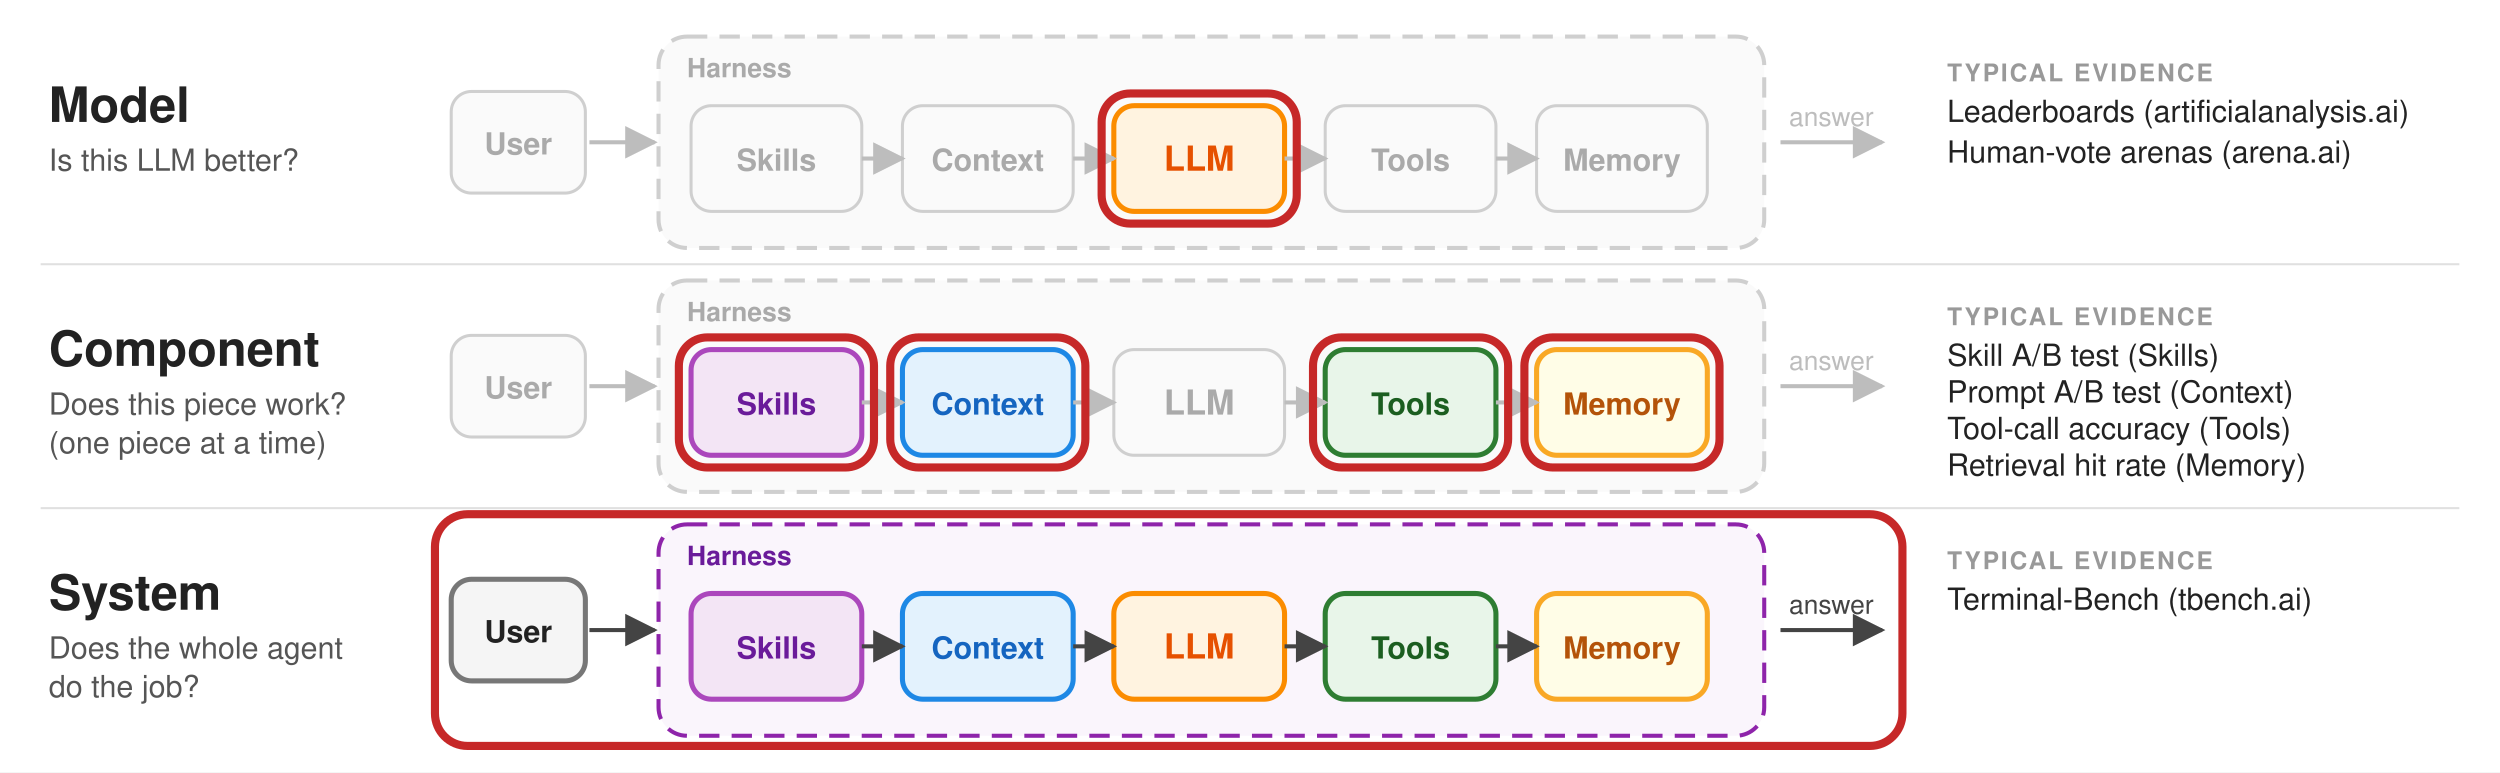
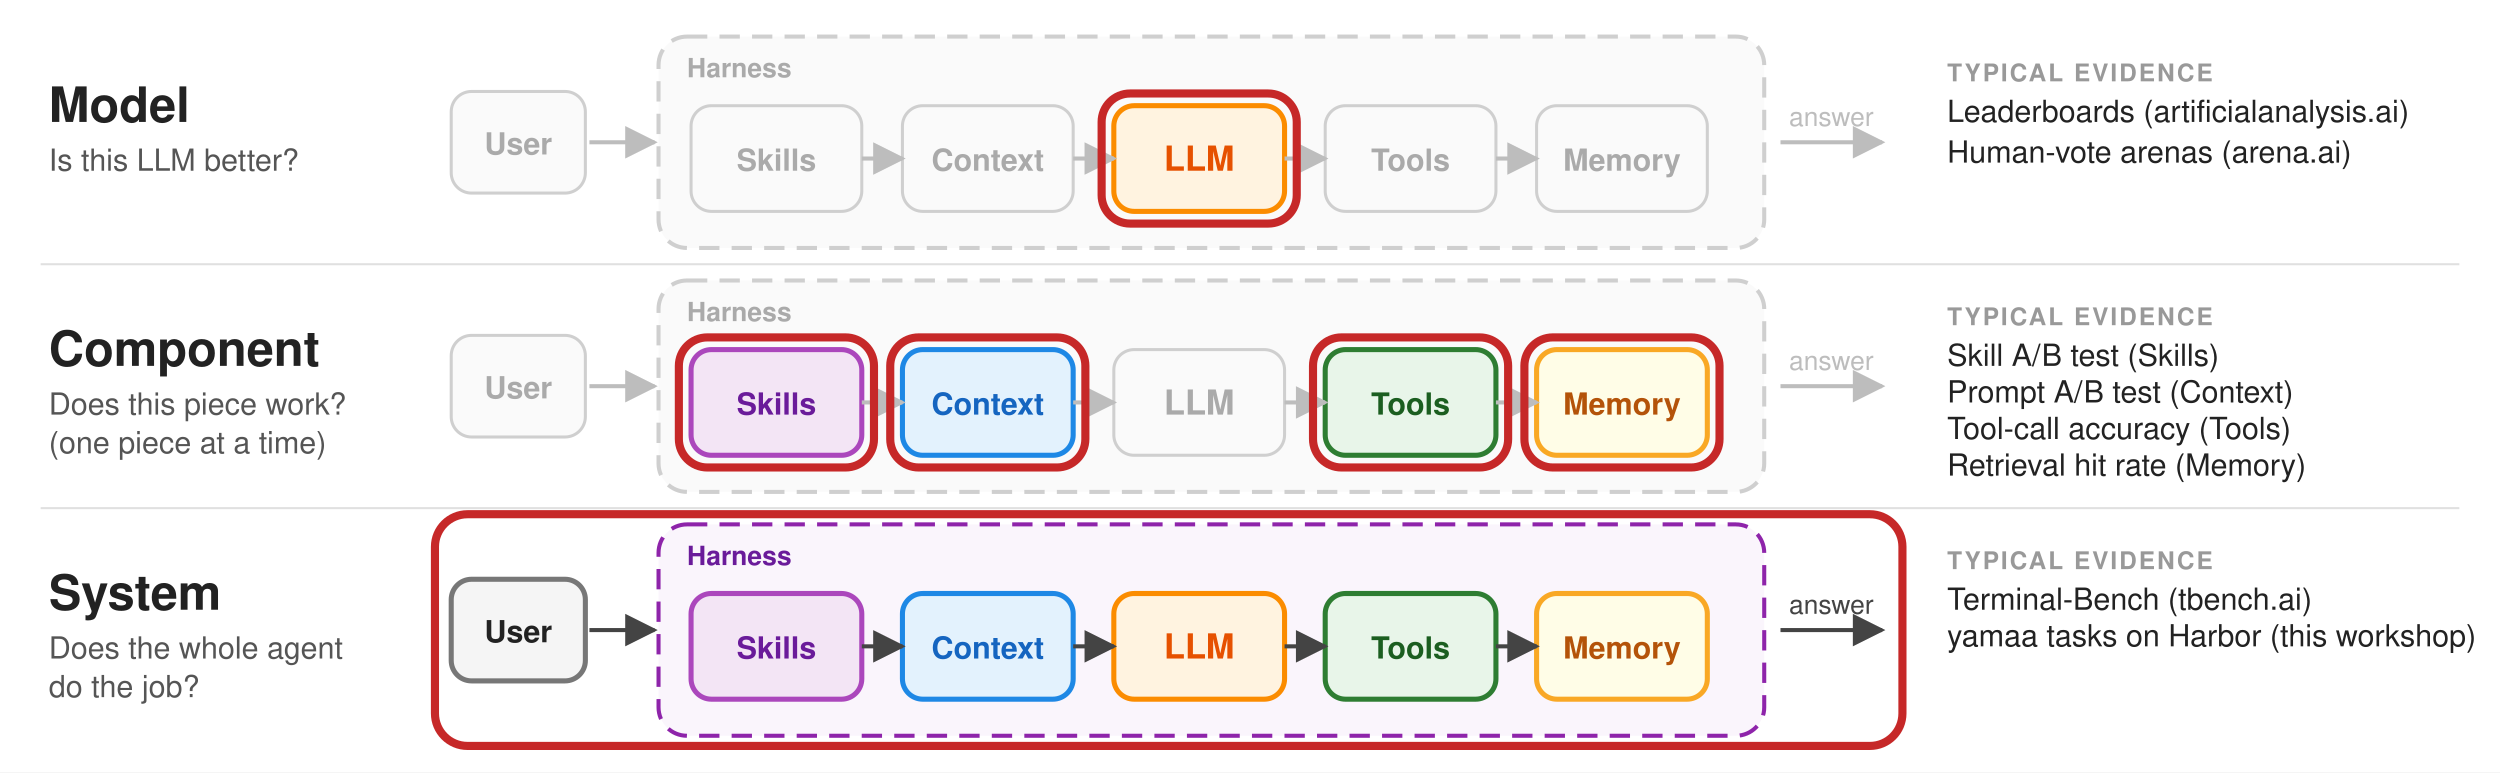
<svg xmlns="http://www.w3.org/2000/svg" width="1230" height="380" viewBox="0 0 1230 380" font-family="Helvetica, Arial, sans-serif">
  <defs>
    <marker id="ar" viewBox="0 0 10 10" refX="9" refY="5" markerWidth="8" markerHeight="8" orient="auto-start-reverse">
      <path d="M0,0 L10,5 L0,10 z" fill="#444" />
    </marker>
    <marker id="ard" viewBox="0 0 10 10" refX="9" refY="5" markerWidth="8" markerHeight="8" orient="auto-start-reverse">
      <path d="M0,0 L10,5 L0,10 z" fill="#bdbdbd" />
    </marker>
  </defs>
  <rect width="1230" height="380" fill="#ffffff" />
  <text x="24" y="60" font-size="24" font-weight="bold" fill="#222">Model</text>
  <text x="24" y="84" font-size="15" fill="#555">Is this LLM better?</text>
  <rect x="222" y="45" width="66" height="50" rx="10" fill="#fafafa" stroke="#cfcfcf" stroke-width="1.5" />
  <text x="255.0" y="76.0" font-size="15" text-anchor="middle" font-weight="bold" fill="#aaaaaa">User</text>
  <line x1="290" y1="70" x2="322" y2="70" stroke="#bdbdbd" stroke-width="2" marker-end="url(#ard)" />
  <rect x="324" y="18" width="544" height="104" rx="14" fill="#fafafa" stroke="#cfcfcf" stroke-width="2" stroke-dasharray="10,6" />
  <text x="338" y="38" font-size="13" font-weight="bold" fill="#aaaaaa">Harness</text>
  <rect x="340" y="52" width="84" height="52" rx="10" fill="#fafafa" stroke="#cfcfcf" stroke-width="1.5" />
  <text x="382.0" y="84.0" font-size="15" text-anchor="middle" font-weight="bold" fill="#aaaaaa">Skills</text>
  <rect x="444" y="52" width="84" height="52" rx="10" fill="#fafafa" stroke="#cfcfcf" stroke-width="1.5" />
  <text x="486.0" y="84.0" font-size="15" text-anchor="middle" font-weight="bold" fill="#aaaaaa">Context</text>
  <rect x="548" y="52" width="84" height="52" rx="10" fill="#fff3e0" stroke="#fb8c00" stroke-width="2.5" />
  <text x="590.0" y="84.0" font-size="17" text-anchor="middle" font-weight="bold" fill="#e65100">LLM</text>
  <rect x="652" y="52" width="84" height="52" rx="10" fill="#fafafa" stroke="#cfcfcf" stroke-width="1.5" />
  <text x="694.0" y="84.0" font-size="15" text-anchor="middle" font-weight="bold" fill="#aaaaaa">Tools</text>
  <rect x="756" y="52" width="84" height="52" rx="10" fill="#fafafa" stroke="#cfcfcf" stroke-width="1.5" />
  <text x="798.0" y="84.0" font-size="15" text-anchor="middle" font-weight="bold" fill="#aaaaaa">Memory</text>
  <line x1="424" y1="78" x2="444" y2="78" stroke="#bdbdbd" stroke-width="2" marker-end="url(#ard)" />
  <line x1="528" y1="78" x2="548" y2="78" stroke="#bdbdbd" stroke-width="2" marker-end="url(#ard)" />
  <line x1="632" y1="78" x2="652" y2="78" stroke="#bdbdbd" stroke-width="2" marker-end="url(#ard)" />
  <line x1="736" y1="78" x2="756" y2="78" stroke="#bdbdbd" stroke-width="2" marker-end="url(#ard)" />
  <line x1="876" y1="70" x2="926" y2="70" stroke="#bdbdbd" stroke-width="2" marker-end="url(#ard)" />
  <text x="901" y="62" font-size="13" text-anchor="middle" fill="#bdbdbd">answer</text>
  <rect x="542" y="46" width="96" height="64" rx="14" fill="none" stroke="#c62828" stroke-width="4" />
  <text x="958" y="40" font-size="12" font-weight="bold" fill="#999" letter-spacing="1">TYPICAL EVIDENCE</text>
  <text x="958" y="60" font-size="15" fill="#222">Leaderboards (artificialanalysis.ai)</text>
  <text x="958" y="80" font-size="15" fill="#222">Human-vote arenas (arena.ai)</text>
  <line x1="20" y1="130" x2="1210" y2="130" stroke="#e0e0e0" stroke-width="1" />
  <text x="24" y="180" font-size="24" font-weight="bold" fill="#222">Component</text>
  <text x="24" y="204" font-size="15" fill="#555">Does this piece work?</text>
  <text x="24" y="223" font-size="15" fill="#555">(one piece at a time)</text>
  <rect x="222" y="165" width="66" height="50" rx="10" fill="#fafafa" stroke="#cfcfcf" stroke-width="1.5" />
  <text x="255.0" y="196.0" font-size="15" text-anchor="middle" font-weight="bold" fill="#aaaaaa">User</text>
  <line x1="290" y1="190" x2="322" y2="190" stroke="#bdbdbd" stroke-width="2" marker-end="url(#ard)" />
  <rect x="324" y="138" width="544" height="104" rx="14" fill="#fafafa" stroke="#cfcfcf" stroke-width="2" stroke-dasharray="10,6" />
  <text x="338" y="158" font-size="13" font-weight="bold" fill="#aaaaaa">Harness</text>
  <rect x="340" y="172" width="84" height="52" rx="10" fill="#f3e5f5" stroke="#ab47bc" stroke-width="2.5" />
  <text x="382.0" y="204.0" font-size="15" text-anchor="middle" font-weight="bold" fill="#6a1b9a">Skills</text>
  <rect x="444" y="172" width="84" height="52" rx="10" fill="#e3f2fd" stroke="#1e88e5" stroke-width="2.5" />
  <text x="486.0" y="204.0" font-size="15" text-anchor="middle" font-weight="bold" fill="#1565c0">Context</text>
  <rect x="548" y="172" width="84" height="52" rx="10" fill="#fafafa" stroke="#cfcfcf" stroke-width="1.5" />
  <text x="590.0" y="204.0" font-size="17" text-anchor="middle" font-weight="bold" fill="#aaaaaa">LLM</text>
  <rect x="652" y="172" width="84" height="52" rx="10" fill="#e8f5e9" stroke="#2e7d32" stroke-width="2.5" />
  <text x="694.0" y="204.0" font-size="15" text-anchor="middle" font-weight="bold" fill="#1b5e20">Tools</text>
  <rect x="756" y="172" width="84" height="52" rx="10" fill="#fffde7" stroke="#f9a825" stroke-width="2.5" />
  <text x="798.0" y="204.0" font-size="15" text-anchor="middle" font-weight="bold" fill="#b45309">Memory</text>
  <line x1="424" y1="198" x2="444" y2="198" stroke="#bdbdbd" stroke-width="2" marker-end="url(#ard)" />
  <line x1="528" y1="198" x2="548" y2="198" stroke="#bdbdbd" stroke-width="2" marker-end="url(#ard)" />
  <line x1="632" y1="198" x2="652" y2="198" stroke="#bdbdbd" stroke-width="2" marker-end="url(#ard)" />
  <line x1="736" y1="198" x2="756" y2="198" stroke="#bdbdbd" stroke-width="2" marker-end="url(#ard)" />
  <line x1="876" y1="190" x2="926" y2="190" stroke="#bdbdbd" stroke-width="2" marker-end="url(#ard)" />
  <text x="901" y="182" font-size="13" text-anchor="middle" fill="#bdbdbd">answer</text>
  <rect x="334" y="166" width="96" height="64" rx="14" fill="none" stroke="#c62828" stroke-width="4" />
  <rect x="438" y="166" width="96" height="64" rx="14" fill="none" stroke="#c62828" stroke-width="4" />
  <rect x="646" y="166" width="96" height="64" rx="14" fill="none" stroke="#c62828" stroke-width="4" />
  <rect x="750" y="166" width="96" height="64" rx="14" fill="none" stroke="#c62828" stroke-width="4" />
  <text x="958" y="160" font-size="12" font-weight="bold" fill="#999" letter-spacing="1">TYPICAL EVIDENCE</text>
  <text x="958" y="180" font-size="15" fill="#222">Skill A/B test (Skills)</text>
  <text x="958" y="198" font-size="15" fill="#222">Prompt A/B test (Context)</text>
  <text x="958" y="216" font-size="15" fill="#222">Tool-call accuracy (Tools)</text>
  <text x="958" y="234" font-size="15" fill="#222">Retrieval hit rate (Memory)</text>
  <line x1="20" y1="250" x2="1210" y2="250" stroke="#e0e0e0" stroke-width="1" />
  <text x="24" y="300" font-size="24" font-weight="bold" fill="#222">System</text>
  <text x="24" y="324" font-size="15" fill="#555">Does the whole agent</text>
  <text x="24" y="343" font-size="15" fill="#555">do the job?</text>
  <rect x="222" y="285" width="66" height="50" rx="10" fill="#f5f5f5" stroke="#777" stroke-width="2.5" />
  <text x="255.0" y="316.0" font-size="15" text-anchor="middle" font-weight="bold" fill="#222">User</text>
  <line x1="290" y1="310" x2="322" y2="310" stroke="#444" stroke-width="2" marker-end="url(#ar)" />
  <rect x="324" y="258" width="544" height="104" rx="14" fill="#faf5fc" stroke="#8e24aa" stroke-width="2" stroke-dasharray="10,6" />
  <text x="338" y="278" font-size="13" font-weight="bold" fill="#6a1b9a">Harness</text>
  <rect x="340" y="292" width="84" height="52" rx="10" fill="#f3e5f5" stroke="#ab47bc" stroke-width="2.5" />
  <text x="382.0" y="324.0" font-size="15" text-anchor="middle" font-weight="bold" fill="#6a1b9a">Skills</text>
  <rect x="444" y="292" width="84" height="52" rx="10" fill="#e3f2fd" stroke="#1e88e5" stroke-width="2.5" />
  <text x="486.0" y="324.0" font-size="15" text-anchor="middle" font-weight="bold" fill="#1565c0">Context</text>
  <rect x="548" y="292" width="84" height="52" rx="10" fill="#fff3e0" stroke="#fb8c00" stroke-width="2.5" />
  <text x="590.0" y="324.0" font-size="17" text-anchor="middle" font-weight="bold" fill="#e65100">LLM</text>
  <rect x="652" y="292" width="84" height="52" rx="10" fill="#e8f5e9" stroke="#2e7d32" stroke-width="2.5" />
  <text x="694.0" y="324.0" font-size="15" text-anchor="middle" font-weight="bold" fill="#1b5e20">Tools</text>
  <rect x="756" y="292" width="84" height="52" rx="10" fill="#fffde7" stroke="#f9a825" stroke-width="2.5" />
  <text x="798.0" y="324.0" font-size="15" text-anchor="middle" font-weight="bold" fill="#b45309">Memory</text>
  <line x1="424" y1="318" x2="444" y2="318" stroke="#444" stroke-width="2" marker-end="url(#ar)" />
  <line x1="528" y1="318" x2="548" y2="318" stroke="#444" stroke-width="2" marker-end="url(#ar)" />
  <line x1="632" y1="318" x2="652" y2="318" stroke="#444" stroke-width="2" marker-end="url(#ar)" />
  <line x1="736" y1="318" x2="756" y2="318" stroke="#444" stroke-width="2" marker-end="url(#ar)" />
  <line x1="876" y1="310" x2="926" y2="310" stroke="#444" stroke-width="2" marker-end="url(#ar)" />
  <text x="901" y="302" font-size="13" text-anchor="middle" fill="#444">answer</text>
  <rect x="214" y="253" width="722" height="114" rx="16" fill="none" stroke="#c62828" stroke-width="4" />
  <text x="958" y="280" font-size="12" font-weight="bold" fill="#999" letter-spacing="1">TYPICAL EVIDENCE</text>
  <text x="958" y="300" font-size="15" fill="#222">Terminal-Bench (tbench.ai)</text>
+   <text x="958" y="318" font-size="15" fill="#222">yamaa tasks on Harbor (this workshop)</text>
</svg>
